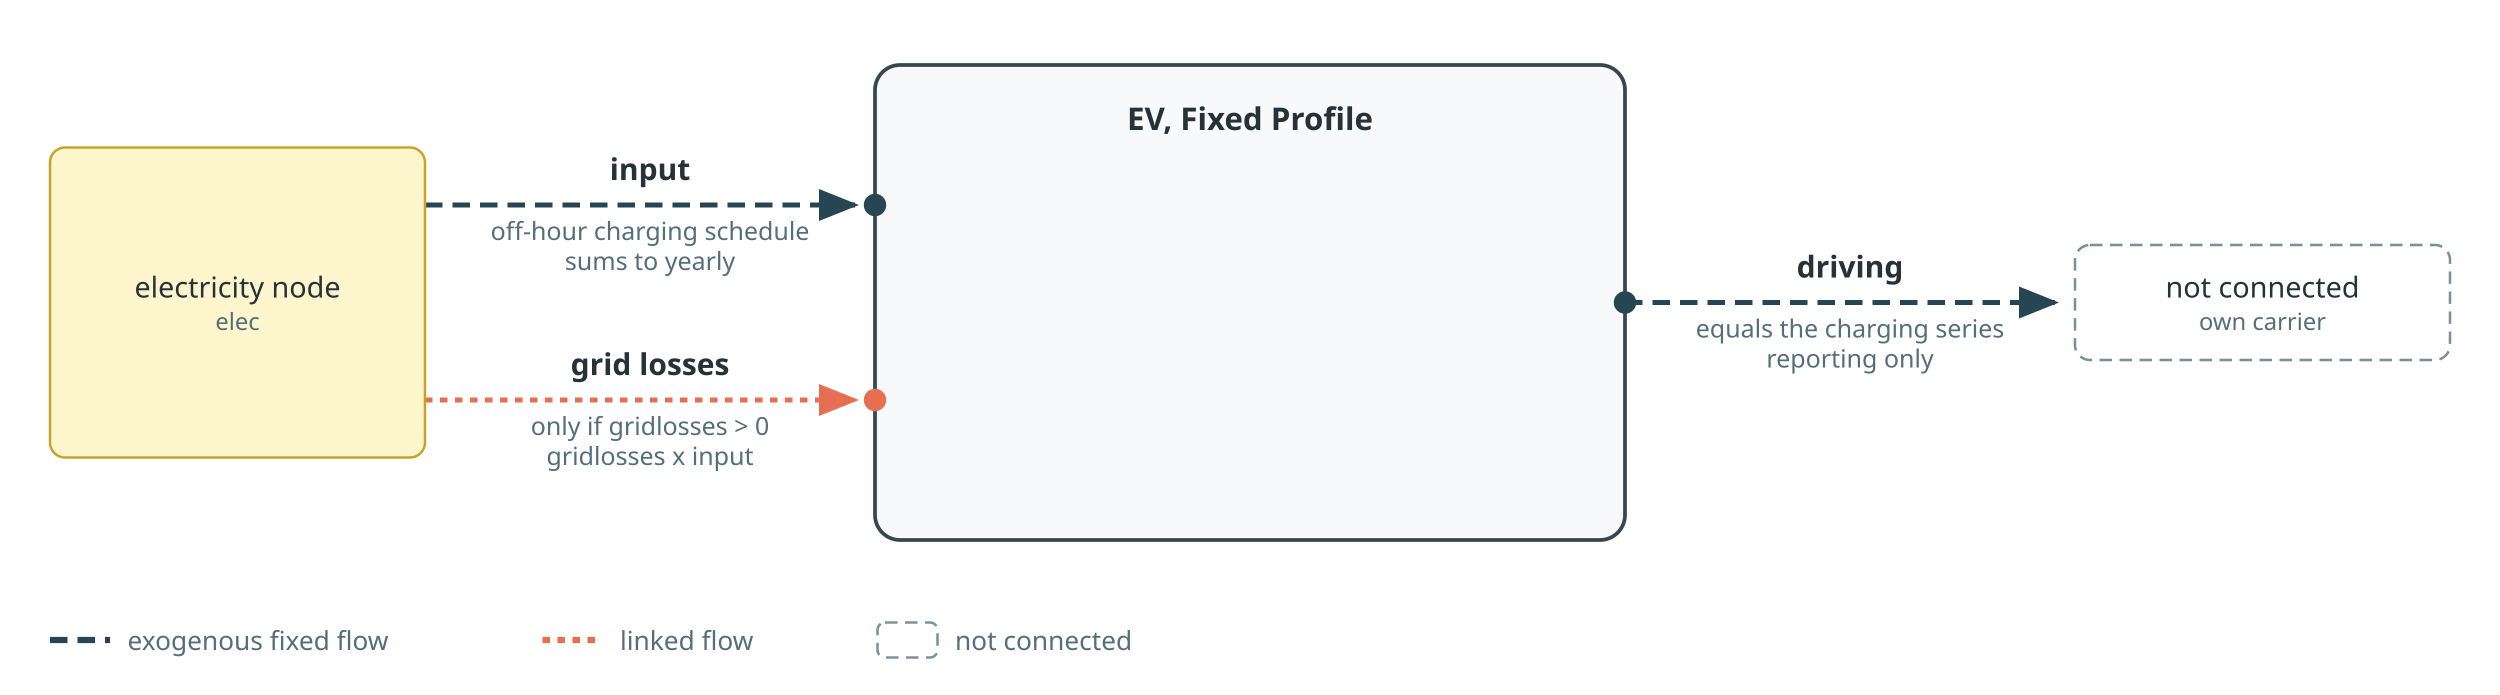
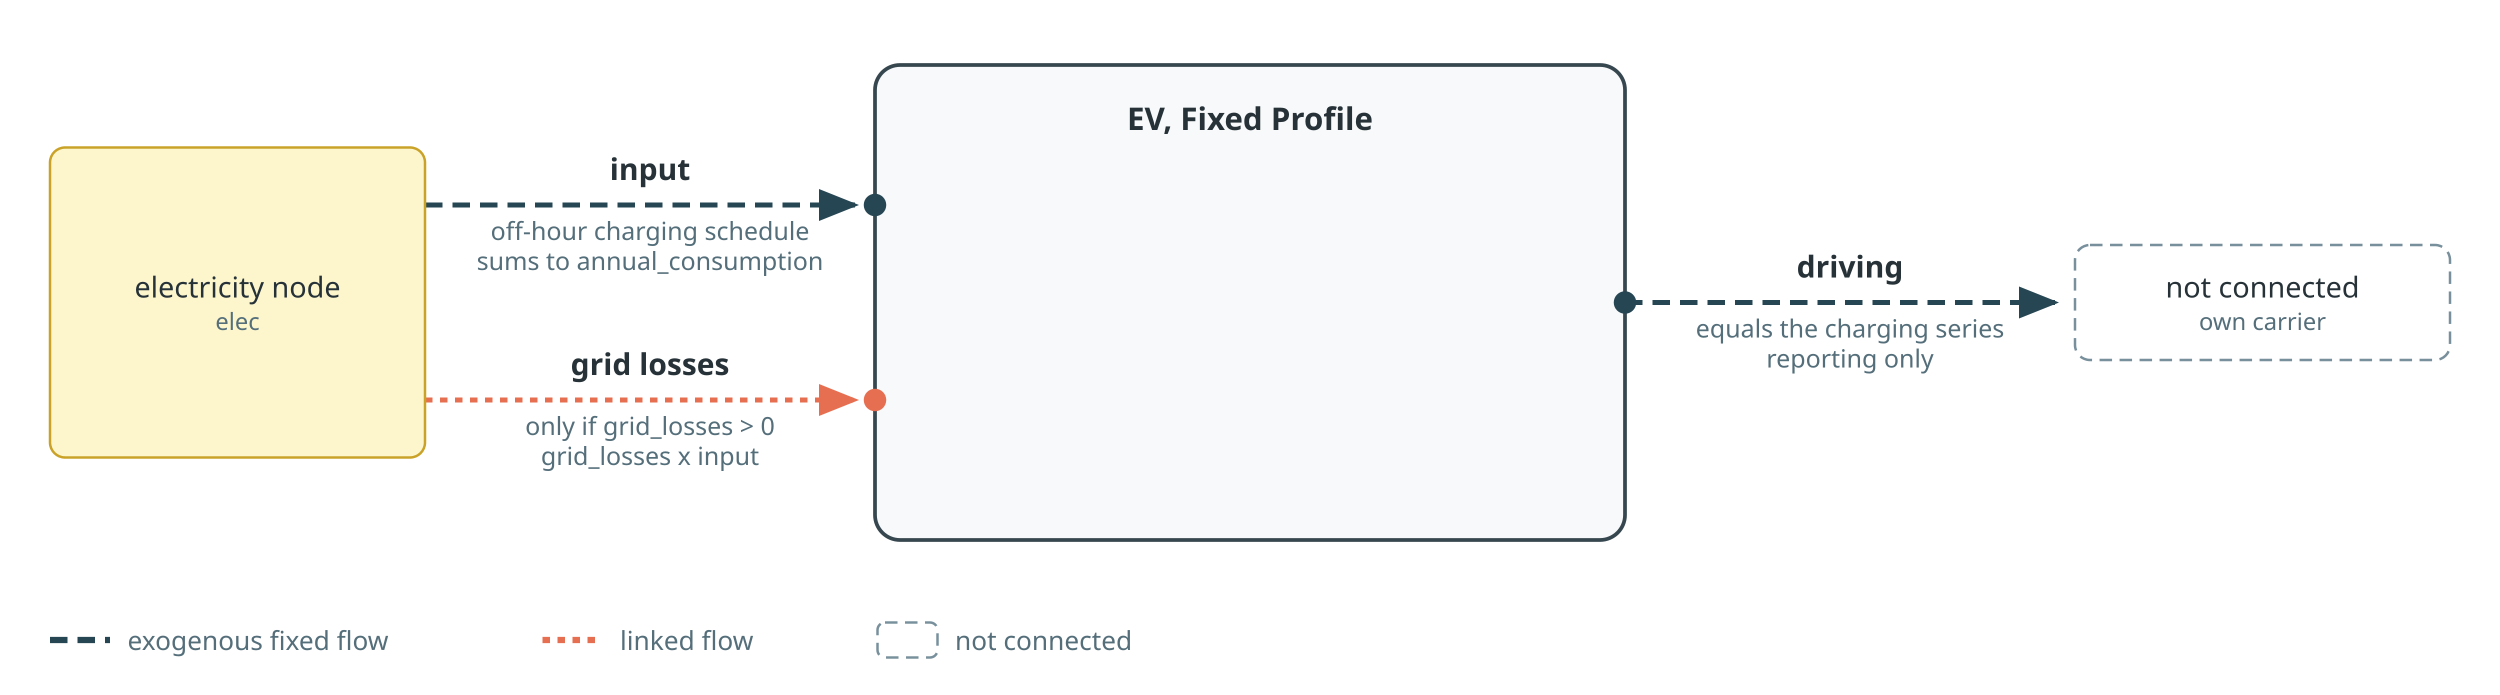
<svg xmlns="http://www.w3.org/2000/svg" width="1000" height="278" viewBox="0 0 1000 278" role="img">
  <rect width="100%" height="100%" fill="#ffffff" />
  <defs>
    <marker id="head-level" viewBox="0 0 10 8" refX="9" refY="4" markerWidth="8" markerHeight="7" orient="auto">
      <path d="M0,0 L10,4 L0,8 z" fill="#c44536" />
    </marker>
    <marker id="head-linked" viewBox="0 0 10 8" refX="9" refY="4" markerWidth="8" markerHeight="7" orient="auto">
      <path d="M0,0 L10,4 L0,8 z" fill="#e76f51" />
    </marker>
    <marker id="head-fixed" viewBox="0 0 10 8" refX="9" refY="4" markerWidth="8" markerHeight="7" orient="auto">
      <path d="M0,0 L10,4 L0,8 z" fill="#264653" />
    </marker>
    <marker id="head-free" viewBox="0 0 10 8" refX="9" refY="4" markerWidth="8" markerHeight="7" orient="auto">
      <path d="M0,0 L10,4 L0,8 z" fill="#2a9d8f" />
    </marker>
  </defs>
  <style>
    text { font-family: system-ui, sans-serif; fill: #263238; }
    .port { font-size: 12px; font-weight: 600; text-anchor: middle; }
    .note { font-size: 10px; fill: #546e7a; text-anchor: middle; }
    .noteleft { font-size: 10px; fill: #546e7a; }
    .box { font-size: 11.5px; text-anchor: middle; }
    .boxsub { font-size: 9.5px; fill: #546e7a; text-anchor: middle; }
    .chip { font-size: 9px; fill: #78909c; font-style: italic; text-anchor: middle; }
    .name { font-size: 12.5px; font-weight: 600; text-anchor: middle; }
    .legend { font-size: 10.5px; fill: #546e7a; }
</style>
  <rect x="350" y="26" width="300" height="190" rx="10" fill="#f8f9fa" stroke="#37474f" stroke-width="1.5" />
  <text class="name" x="500.0" y="52">EV, Fixed Profile</text>
  <line x1="170" y1="82.0" x2="342" y2="82.0" stroke="#264653" stroke-width="2" stroke-dasharray="7 4" marker-end="url(#head-fixed)" />
  <circle cx="350" cy="82.0" r="4.5" fill="#264653" />
  <text class="port" x="260.0" y="72.0" fill="#264653">input</text>
  <text class="note" x="260.0" y="96.0">off-hour charging schedule</text>
-   <text class="note" x="260.0" y="108.0">sums to yearly</text>
+   <text class="note" x="260.0" y="108.0">sums to annual_consumption</text>
  <line x1="170" y1="160.0" x2="342" y2="160.0" stroke="#e76f51" stroke-width="2" stroke-dasharray="3 3" marker-end="url(#head-linked)" />
  <circle cx="350" cy="160.0" r="4.5" fill="#e76f51" />
  <text class="port" x="260.0" y="150.0" fill="#e76f51">grid losses</text>
-   <text class="note" x="260.0" y="174.0">only if gridlosses &gt; 0</text>
-   <text class="note" x="260.0" y="186.0">gridlosses x input</text>
+   <text class="note" x="260.0" y="174.0">only if grid_losses &gt; 0</text>
+   <text class="note" x="260.0" y="186.0">grid_losses x input</text>
  <rect x="20" y="59.0" width="150" height="124.0" rx="6" fill="#fdf6cd" stroke="#c9a227" stroke-width="1" stroke-dasharray="none" />
  <text class="box" x="95.0" y="119.0">electricity node</text>
  <text class="boxsub" x="95.0" y="132.0">elec</text>
  <line x1="650" y1="121.0" x2="822" y2="121.0" stroke="#264653" stroke-width="2" stroke-dasharray="7 4" marker-end="url(#head-fixed)" />
  <circle cx="650" cy="121.0" r="4.5" fill="#264653" />
  <text class="port" x="740.0" y="111.0" fill="#264653">driving</text>
  <text class="note" x="740.0" y="135.0">equals the charging series</text>
  <text class="note" x="740.0" y="147.0">reporting only</text>
  <rect x="830" y="98.0" width="150" height="46.0" rx="6" fill="#ffffff" stroke="#78909c" stroke-width="1" stroke-dasharray="5 3" />
  <text class="box" x="905.0" y="119.0">not connected</text>
  <text class="boxsub" x="905.0" y="132.0">own carrier</text>
  <line x1="20" y1="256" x2="44" y2="256" stroke="#264653" stroke-width="2.5" stroke-dasharray="7 4" />
  <text class="legend" x="51" y="260">exogenous fixed flow</text>
  <line x1="217" y1="256" x2="241" y2="256" stroke="#e76f51" stroke-width="2.5" stroke-dasharray="3 3" />
  <text class="legend" x="248" y="260">linked flow</text>
  <rect x="351" y="249" width="24" height="14" rx="3" fill="#ffffff" stroke="#78909c" stroke-dasharray="5 3" />
  <text class="legend" x="382" y="260">not connected</text>
</svg>
